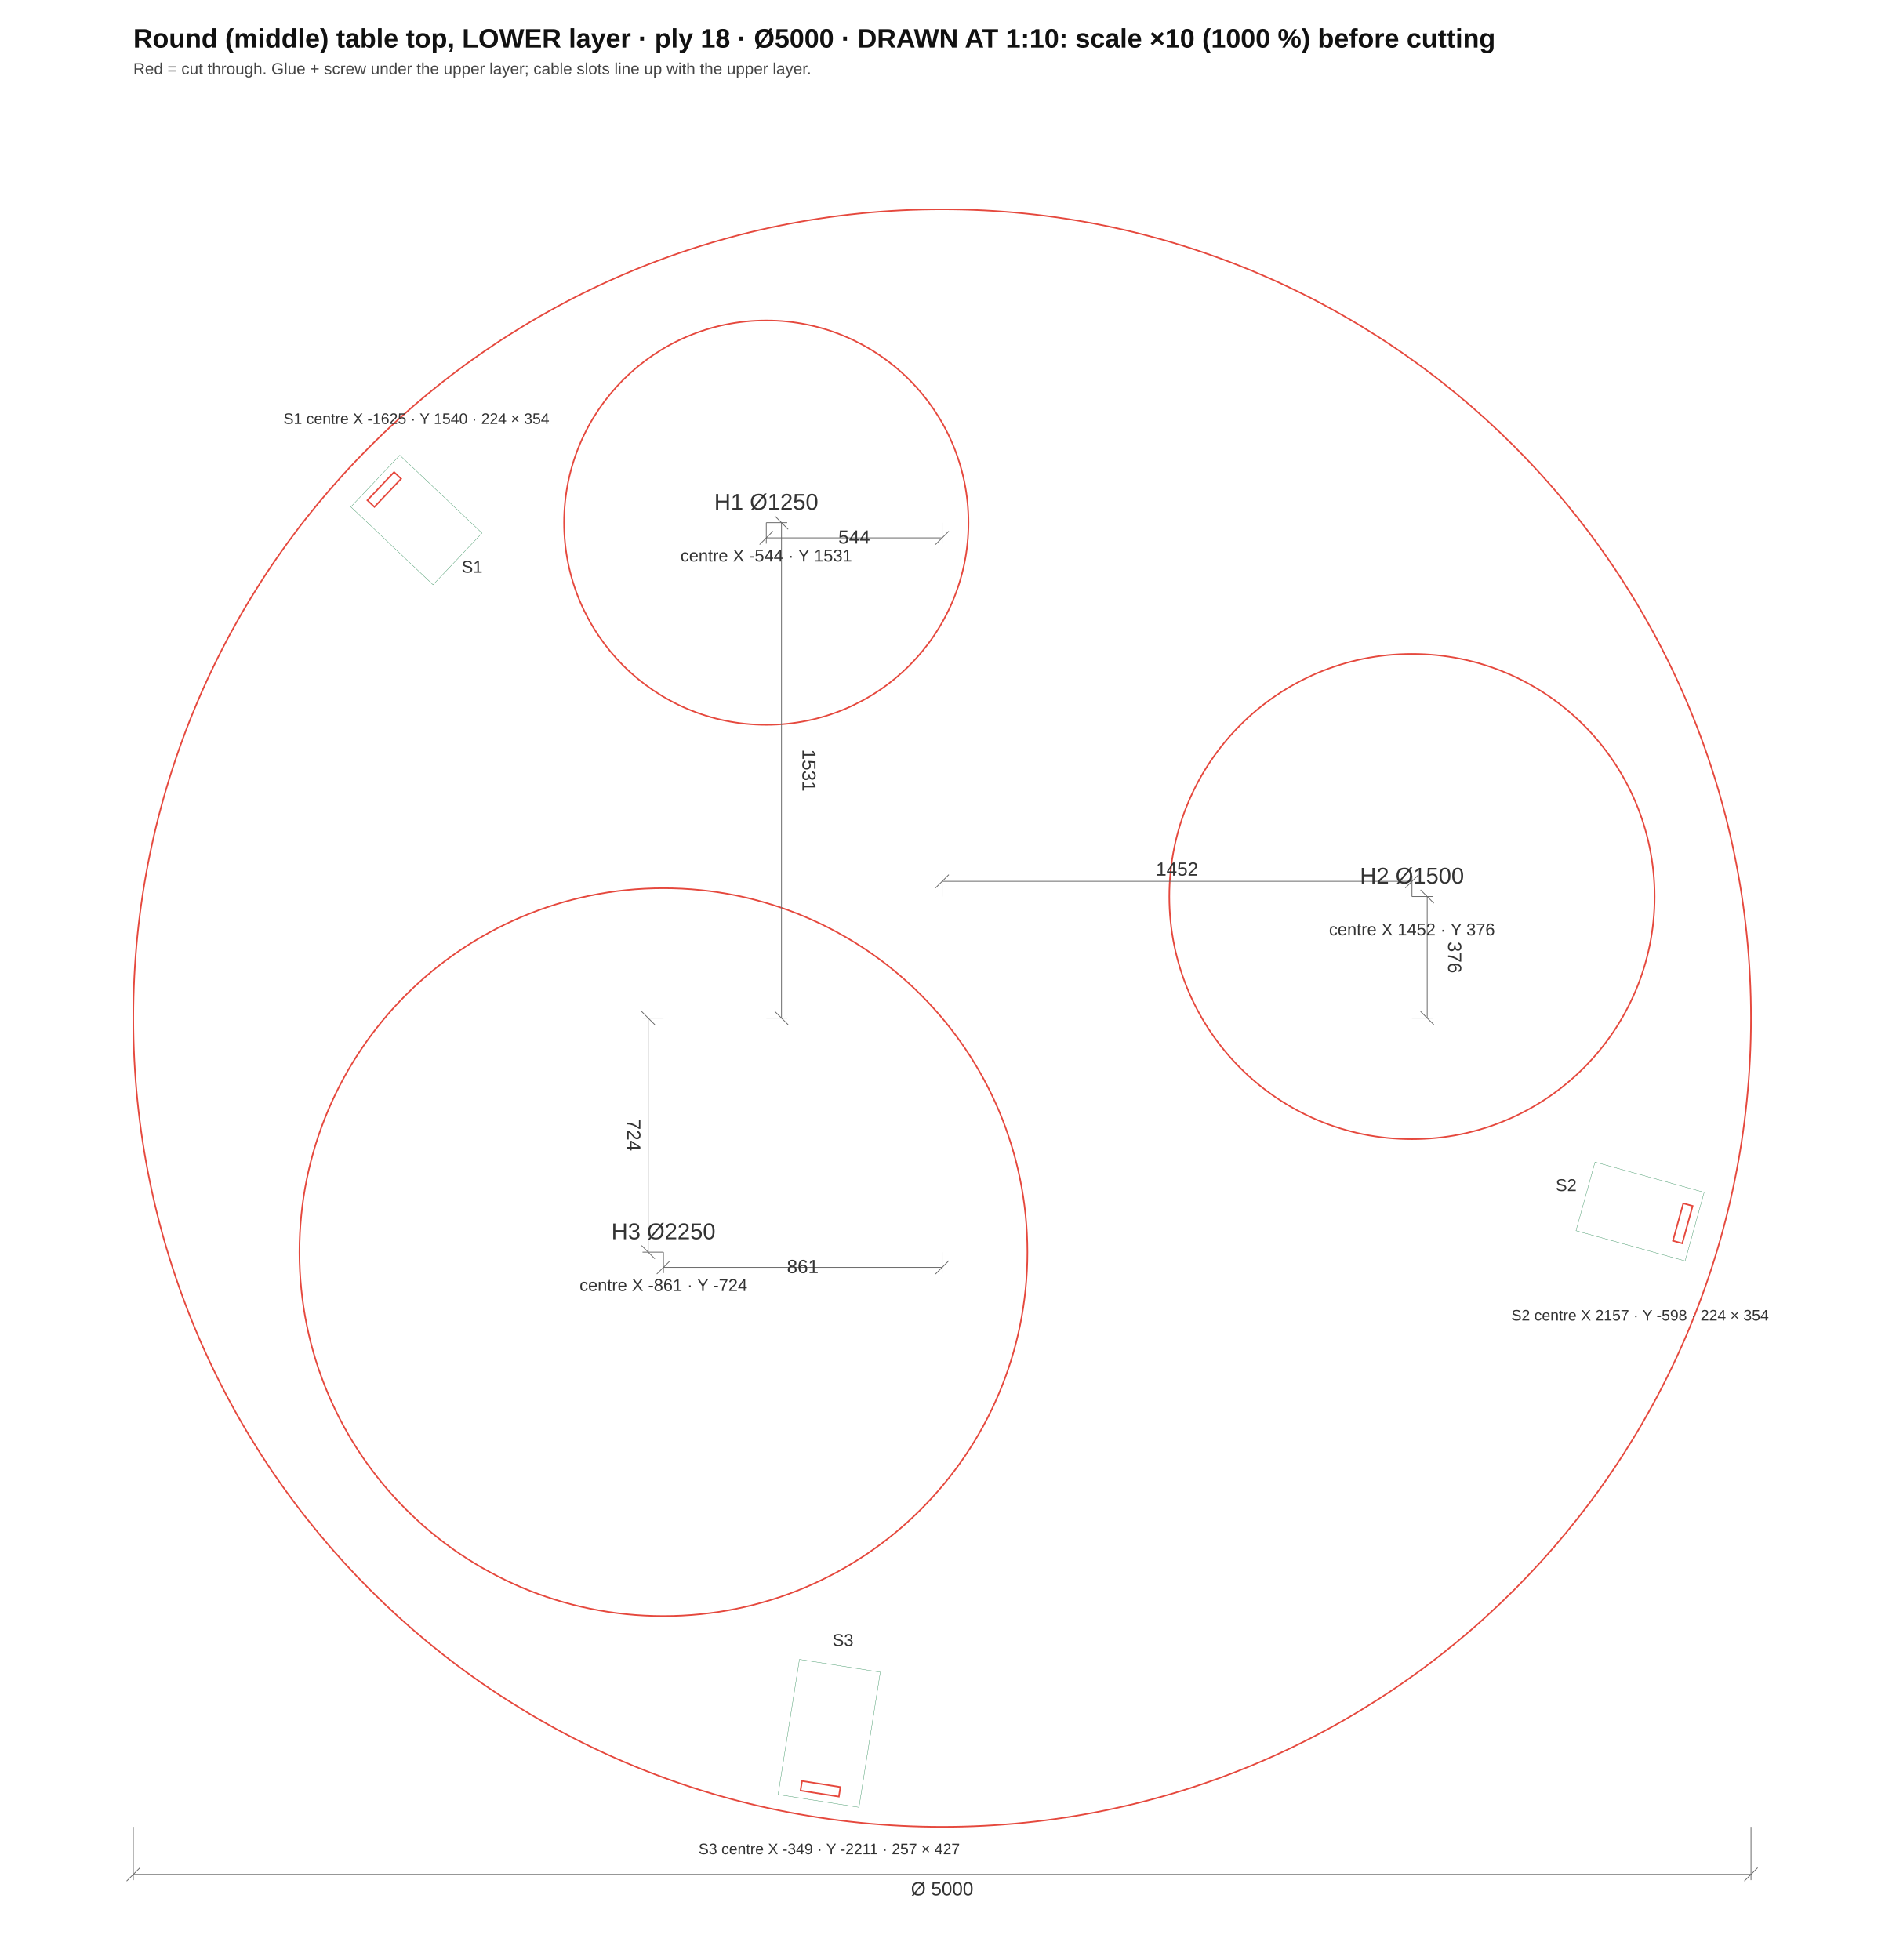
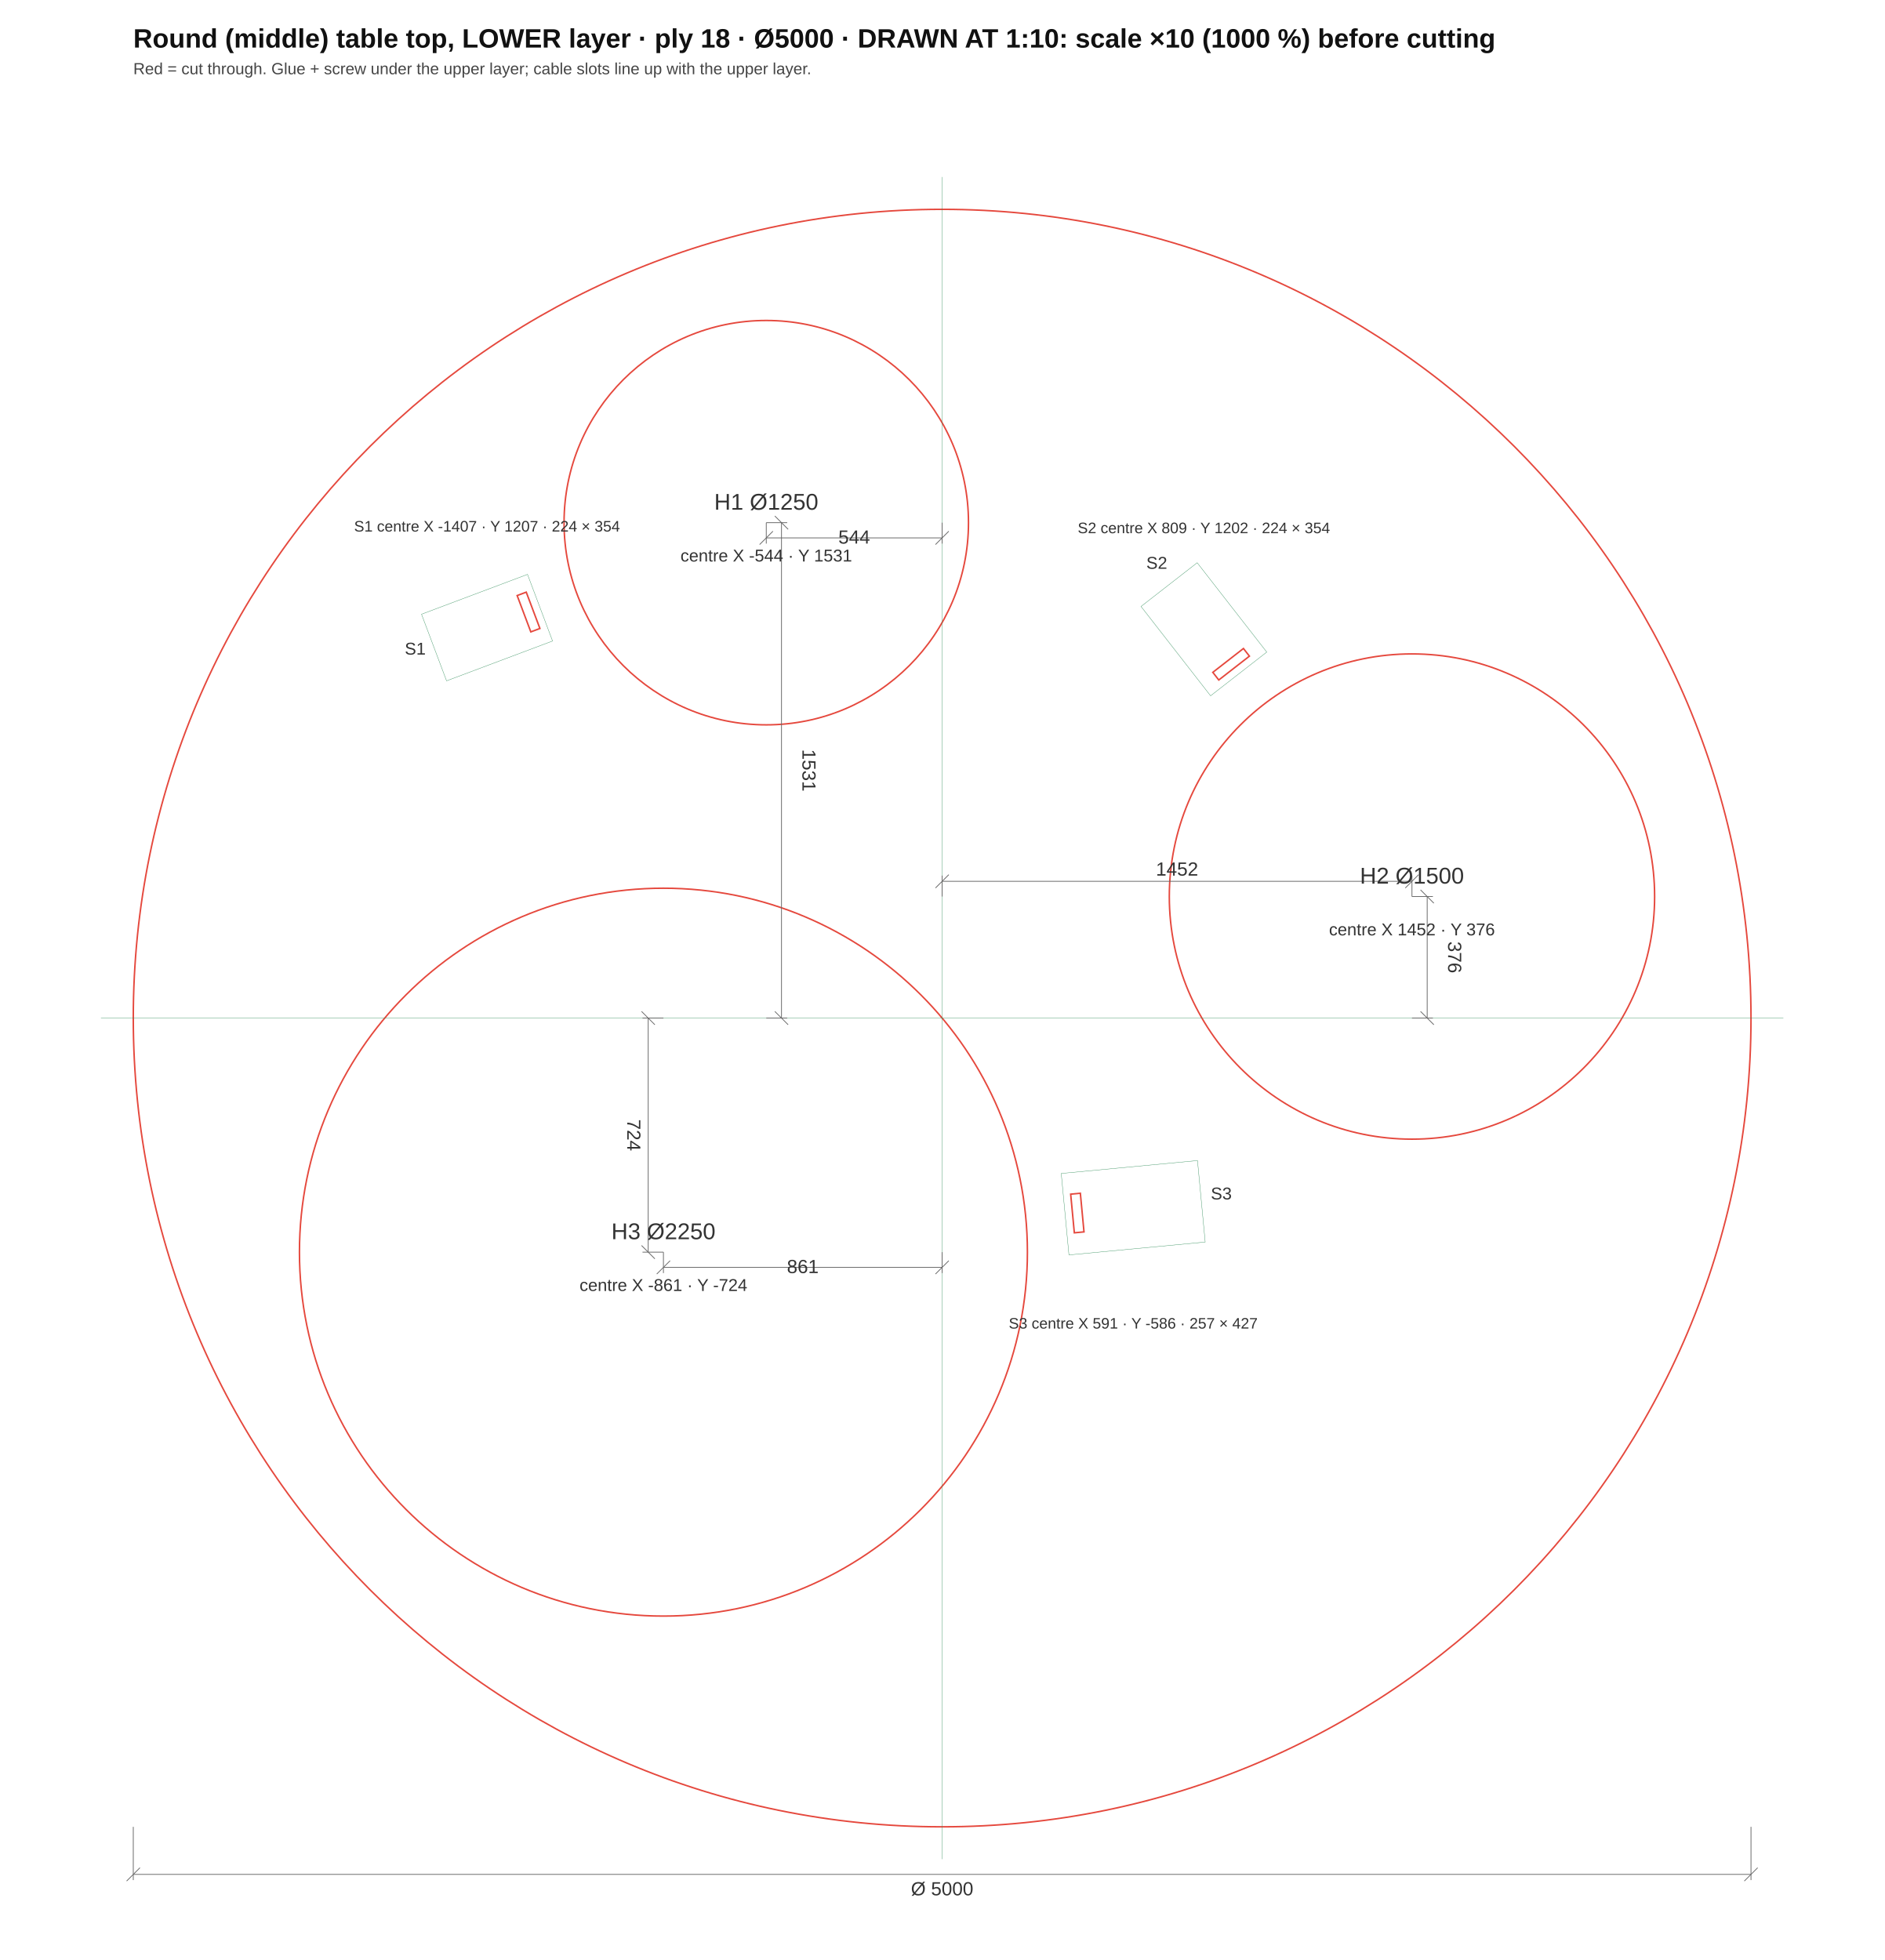
<svg xmlns="http://www.w3.org/2000/svg" width="582.4mm" height="605.9mm" viewBox="0 0 582.4 605.9">
  <svg id="T1_round-top_lower-layer_scale_1-10" overflow="visible" x="0" y="0" width="582.4" height="605.9" viewBox="-411.8 -647.1 5823.5 6058.8">
    <g id="T1_round-top_lower-layer__CUT_through" fill="none" stroke="#E5483D" stroke-width="4.71">
      <path d="M0.00 2500.00A2500 2500 0 1 0 5000.00 2500.00A2500 2500 0 1 0 0.00 2500.00Z" />
      <path d="M1331.43 968.57A625.0 625.0 0 1 0 2581.43 968.57A625.0 625.0 0 1 0 1331.43 968.57Z" />
      <path d="M3202.14 2124.29A750.0 750.0 0 1 0 4702.14 2124.29A750.0 750.0 0 1 0 3202.14 2124.29Z" />
      <path d="M513.57 3223.57A1125.0 1125.0 0 1 0 2763.57 3223.57A1125.0 1125.0 0 1 0 513.57 3223.57Z" />
-       <path d="M723.52 899.31L806.06 812.21L827.83 832.84L745.29 919.95Z" />
-       <path d="M4819.65 3080.77L4787.60 3196.41L4758.69 3188.39L4790.74 3072.75Z" />
-       <path d="M2180.82 4906.67L2062.29 4887.96L2066.96 4858.32L2185.50 4877.04Z" />
+       <path d="M1214.55 1183.33L1256.77 1295.65L1228.69 1306.21L1186.47 1193.88Z" />
+       <path d="M3449.70 1381.20L3355.01 1454.91L3336.58 1431.24L3431.27 1357.53Z" />
+       <path d="M2908.58 3163.79L2897.29 3044.32L2927.16 3041.50L2938.45 3160.96Z" />
    </g>
    <g id="T1_round-top_lower-layer__MARK_pencil_do_not_cut" fill="none" stroke="#2E8B57" stroke-width="{max(0.4, ts*0.05):.2f}" stroke-dasharray="{ts*0.8:.1f} {ts*0.4:.1f}">
-       <path d="M672.43 919.79L823.75 760.09L1077.81 1000.83L926.49 1160.52Z" />
-       <path d="M4855.18 3038.73L4796.41 3250.74L4459.13 3157.24L4517.89 2945.23Z" />
-       <path d="M2242.92 4939.76L1993.01 4900.31L2058.97 4482.48L2308.88 4521.93Z" />
+       <path d="M1218.49 1128.43L1295.89 1334.36L968.27 1457.51L890.87 1251.58Z" />
+       <path d="M3503.29 1368.63L3329.69 1503.78L3114.69 1227.60L3288.29 1092.45Z" />
+       <path d="M2891.94 3232.16L2868.13 2980.28L3289.26 2940.47L3313.06 3192.35Z" />
      <path d="M-100.00 2500.00L5100.00 2500.00" />
      <path d="M2500.00 5100.00L2500.00 -100.00" />
    </g>
    <g id="T1_round-top_lower-layer__DIMENSIONS_do_not_cut" fill="none" stroke="#666" stroke-width="2.35" font-family="IBM Plex Sans, Arial, sans-serif" font-size="58.8">
      <path d="M0.00 5000.00L0.00 5164.71M5000.00 5000.00L5000.00 5164.71M0.00 5147.06L5000.00 5147.06" />
      <path d="M-20.59 5167.65L20.59 5126.47" />
      <path d="M4979.41 5167.65L5020.59 5126.47" />
      <text x="2500.00" y="5211.76" fill="#333" stroke="none" text-anchor="middle" transform="rotate(0.00 2500.00 5211.76)">Ø 5000</text>
      <path d="M2500.00 968.57L2500.00 1033.28M1956.43 968.57L1956.43 1033.28M2500.00 1015.63L1956.43 1015.63" />
      <path d="M2520.59 995.04L2479.41 1036.22" />
      <path d="M1977.02 995.04L1935.84 1036.22" />
      <text x="2228.21" y="1033.28" fill="#333" stroke="none" text-anchor="middle" transform="rotate(360.00 2228.21 1033.28)">544</text>
      <path d="M1956.43 2500.00L2021.13 2500.00M1956.43 968.57L2021.13 968.57M2003.49 2500.00L2003.49 968.57" />
      <path d="M2024.08 2520.59L1982.90 2479.41" />
      <path d="M2024.08 989.16L1982.90 947.98" />
      <text x="2068.19" y="1734.29" fill="#333" stroke="none" text-anchor="middle" transform="rotate(90.00 2068.19 1734.29)">1531</text>
      <path d="M2500.00 2124.29L2500.00 2059.58M3952.14 2124.29L3952.14 2059.58M2500.00 2077.23L3952.14 2077.23" />
      <path d="M2479.41 2097.82L2520.59 2056.64" />
      <path d="M3931.55 2097.82L3972.73 2056.64" />
      <text x="3226.07" y="2059.58" fill="#333" stroke="none" text-anchor="middle" transform="rotate(0.00 3226.07 2059.58)">1452</text>
      <path d="M3952.14 2500.00L4016.85 2500.00M3952.14 2124.29L4016.85 2124.29M3999.20 2500.00L3999.20 2124.29" />
      <path d="M4019.79 2520.59L3978.61 2479.41" />
      <path d="M4019.79 2144.87L3978.61 2103.70" />
      <text x="4063.91" y="2312.14" fill="#333" stroke="none" text-anchor="middle" transform="rotate(90.00 4063.91 2312.14)">376</text>
      <path d="M2500.00 3223.57L2500.00 3288.28M1638.57 3223.57L1638.57 3288.28M2500.00 3270.63L1638.57 3270.63" />
      <path d="M2520.59 3250.04L2479.41 3291.22" />
      <path d="M1659.16 3250.04L1617.98 3291.22" />
      <text x="2069.29" y="3288.28" fill="#333" stroke="none" text-anchor="middle" transform="rotate(360.00 2069.29 3288.28)">861</text>
      <path d="M1638.57 2500.00L1573.87 2500.00M1638.57 3223.57L1573.87 3223.57M1591.51 2500.00L1591.51 3223.57" />
      <path d="M1570.92 2479.41L1612.10 2520.59" />
      <path d="M1570.92 3202.98L1612.10 3244.16" />
      <text x="1526.81" y="2861.79" fill="#333" stroke="none" text-anchor="middle" transform="rotate(90.00 1526.81 2861.79)">724</text>
-       <text x="1047.15" y="1123.32" fill="#333" stroke="none" font-size="52.9" text-anchor="middle">S1</text>
-       <text x="4428.76" y="3034.67" fill="#333" stroke="none" font-size="52.9" text-anchor="middle">S2</text>
-       <text x="2193.59" y="4440.96" fill="#333" stroke="none" font-size="52.9" text-anchor="middle">S3</text>
+       <text x="871.54" y="1376.36" fill="#333" stroke="none" font-size="52.9" text-anchor="middle">S1</text>
+       <text x="3163.40" y="1111.10" fill="#333" stroke="none" font-size="52.9" text-anchor="middle">S2</text>
+       <text x="3362.88" y="3060.58" fill="#333" stroke="none" font-size="52.9" text-anchor="middle">S3</text>
      <text x="1956.43" y="928.57" fill="#333" stroke="none" font-size="70.6" text-anchor="middle">H1 Ø1250</text>
      <text x="1956.43" y="1088.57" fill="#333" stroke="none" font-size="52.9" text-anchor="middle">centre X -544 · Y 1531</text>
      <text x="3952.14" y="2084.29" fill="#333" stroke="none" font-size="70.6" text-anchor="middle">H2 Ø1500</text>
      <text x="3952.14" y="2244.29" fill="#333" stroke="none" font-size="52.9" text-anchor="middle">centre X 1452 · Y 376</text>
      <text x="1638.57" y="3183.57" fill="#333" stroke="none" font-size="70.6" text-anchor="middle">H3 Ø2250</text>
      <text x="1638.57" y="3343.57" fill="#333" stroke="none" font-size="52.9" text-anchor="middle">centre X -861 · Y -724</text>
-       <text x="875.12" y="663.31" fill="#333" stroke="none" font-size="47.1" text-anchor="middle">S1 centre X -1625 · Y 1540 · 224 × 354</text>
-       <text x="4657.15" y="3434.98" fill="#333" stroke="none" font-size="47.1" text-anchor="middle">S2 centre X 2157 · Y -598 · 224 × 354</text>
-       <text x="2150.95" y="5084.62" fill="#333" stroke="none" font-size="47.1" text-anchor="middle">S3 centre X -349 · Y -2211 · 257 × 427</text>
+       <text x="1093.38" y="995.97" fill="#333" stroke="none" font-size="47.1" text-anchor="middle">S1 centre X -1407 · Y 1207 · 224 × 354</text>
+       <text x="3308.99" y="1001.11" fill="#333" stroke="none" font-size="47.1" text-anchor="middle">S2 centre X 809 · Y 1202 · 224 × 354</text>
+       <text x="3090.60" y="3459.81" fill="#333" stroke="none" font-size="47.1" text-anchor="middle">S3 centre X 591 · Y -586 · 257 × 427</text>
      <text x="0" y="-500.0" fill="#111" stroke="none" font-size="82.4" font-weight="700">Round (middle) table top, LOWER layer · ply 18 · Ø5000 · DRAWN AT 1:10: scale ×10 (1000 %) before cutting</text>
      <text x="0" y="-417.6" fill="#444" stroke="none" font-size="50.0">Red = cut through. Glue + screw under the upper layer; cable slots line up with the upper layer.</text>
    </g>
  </svg>
</svg>
